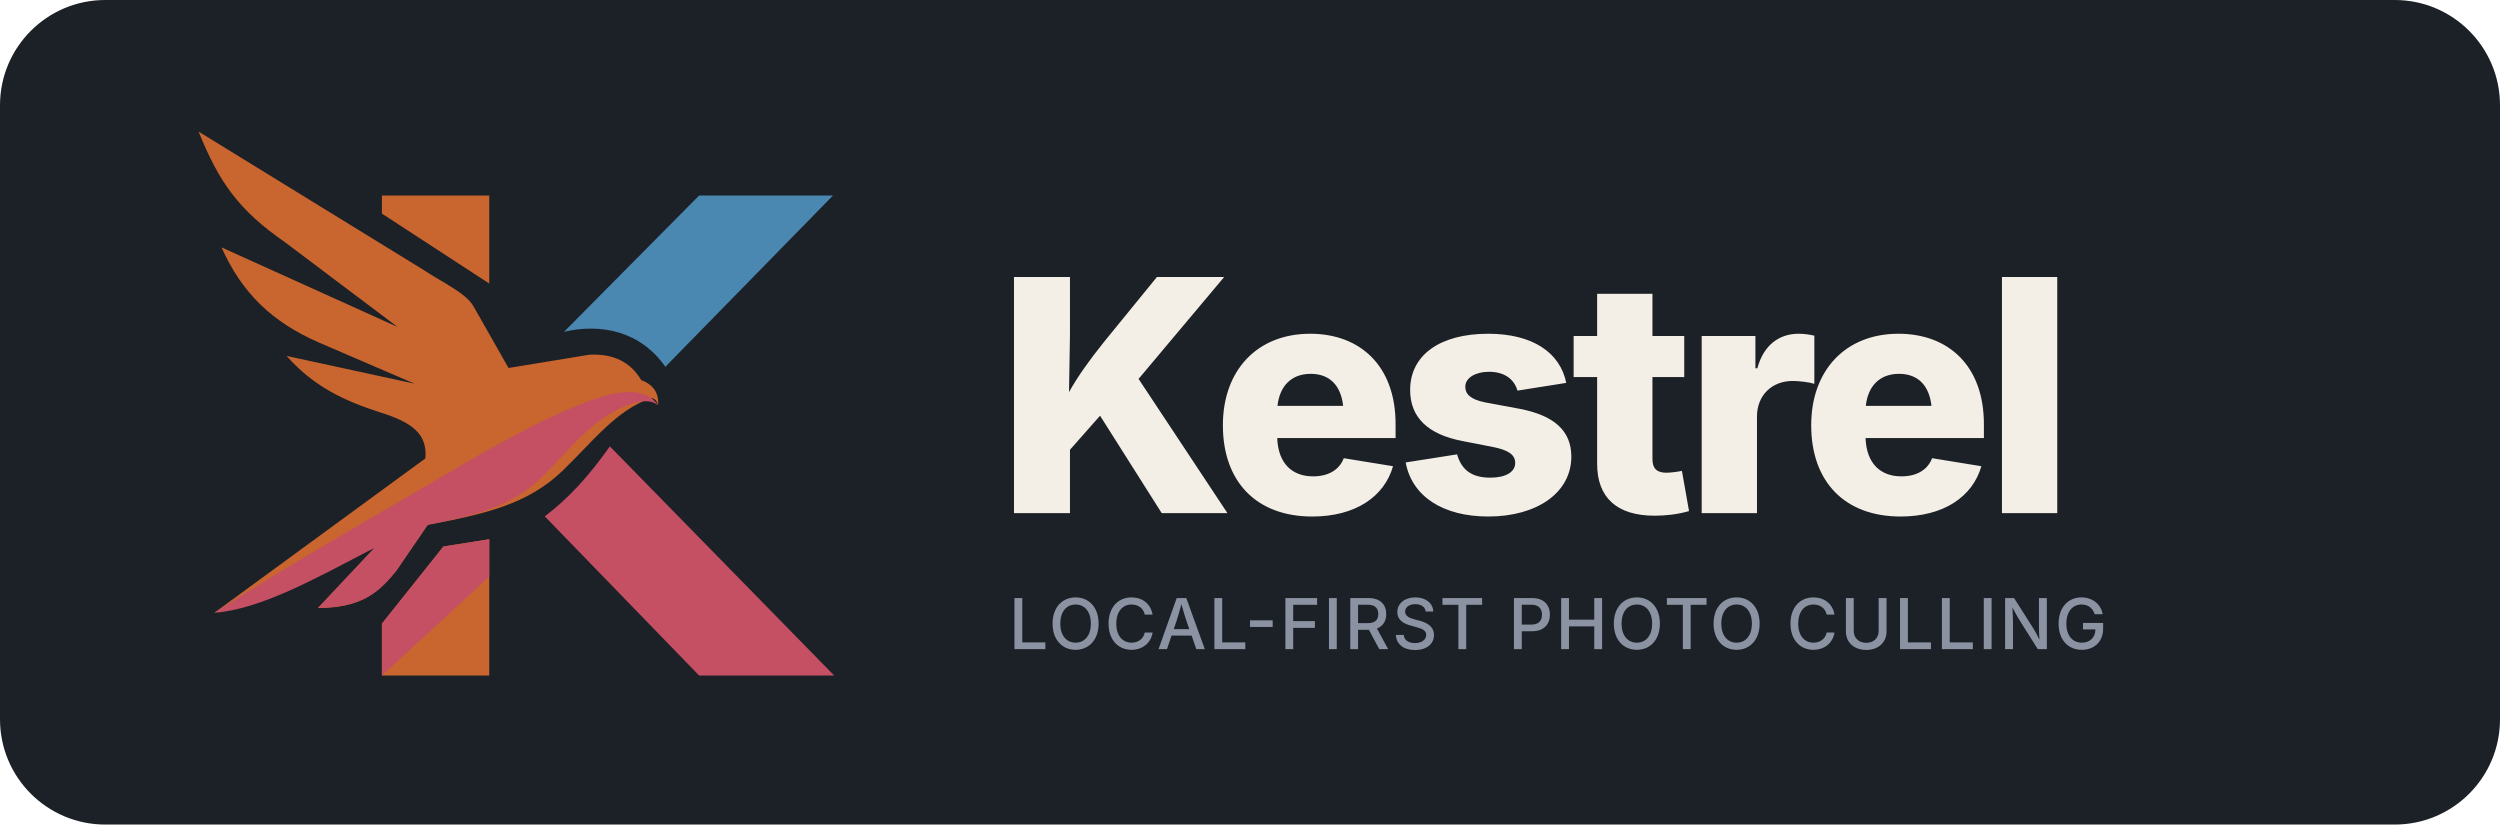
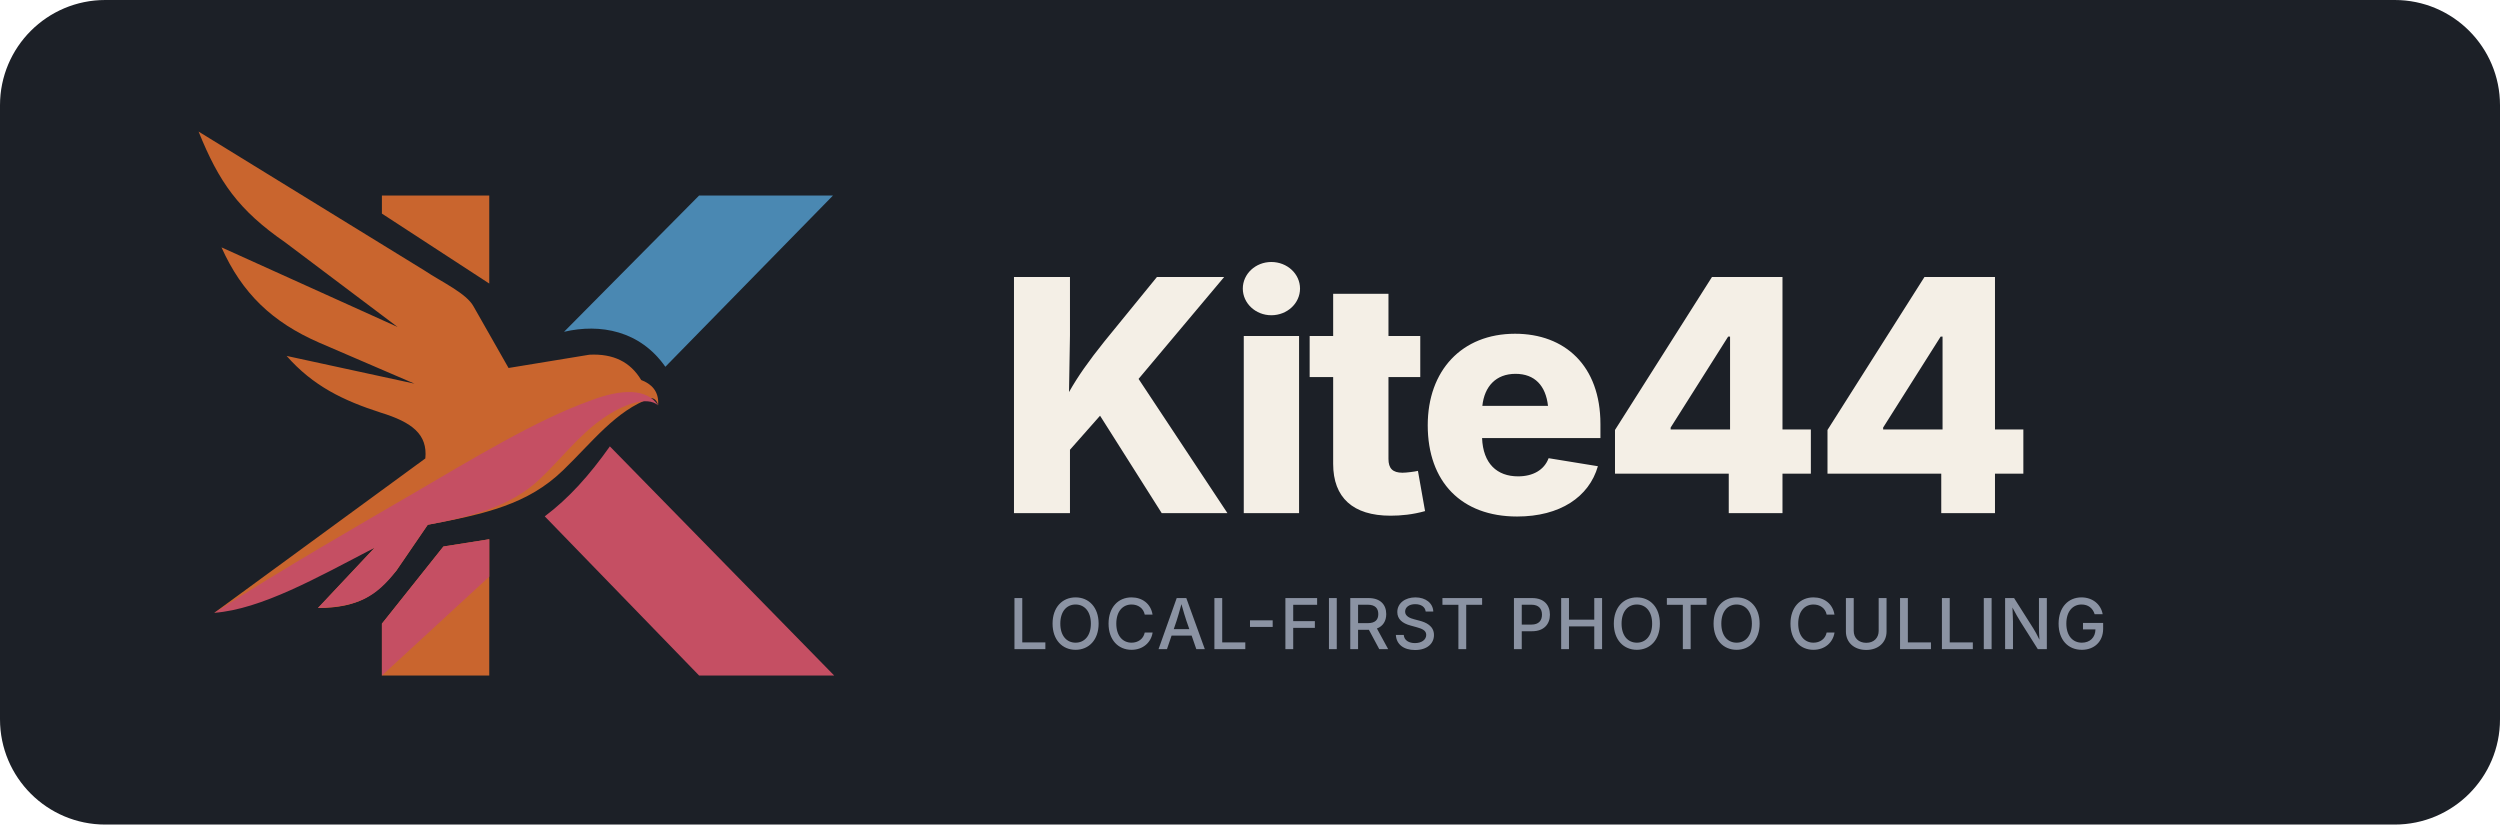
<svg xmlns="http://www.w3.org/2000/svg" viewBox="0 0 570 188">
  <rect width="570" height="188" rx="24" fill="#1C2027" />
  <g transform="translate(45 30) scale(.275)">
    <path fill="#4A88B2" d="M304 166 416 53h111L388 195c-21-30-54-36-84-29Z" />
    <path fill="#C54F63" d="M342 261 528 451H416L288 319c20-15 37-34 54-58Z" />
    <path fill="#C9652E" d="M153 53h89v73l-89-58Zm89 285v113h-89v-43l51-64Z" />
    <path fill="#C9652E" d="M1 0c17 42 33 65 72 92l93 70L20 96c17 38 42 62 81 79l79 34-106-23c22 25 47 37 78 47 26 8 39 18 37 38L14 399l133-54-47 50c35 0 49-12 65-31l26-38c48-9 83-17 112-45 24-23 44-50 73-60 3 0 5 2 6 6 1-12-6-18-14-21-9-15-23-22-43-21l-67 11-29-51c-6-11-26-20-41-30Z" />
    <path fill="#C54F63" d="M14 399c61-39 117-71 165-99 48-28 102-61 147-77 26-10 47-10 56 4-9-8-29-1-46 11-19 13-36 35-52 50-25 24-61 32-93 38l-26 38c-17 22-32 30-65 31l47-50c-48 25-94 51-133 54Zm228-61v31l-89 82v-43l51-64Z" />
  </g>
-   <text x="227" y="117" fill="#F4EFE6" font-family="'Plus Jakarta Sans', Inter, system-ui, sans-serif" font-size="74" font-weight="800" letter-spacing="-2.5">Kestrel</text>
+   <text x="227" y="117" fill="#F4EFE6" font-family="'Plus Jakarta Sans', Inter, system-ui, sans-serif" font-size="74" font-weight="800" letter-spacing="-2.5">Kite44</text>
  <text x="230" y="148" fill="#8B93A3" font-family="Inter, system-ui, sans-serif" font-size="16" font-weight="500" letter-spacing="0.5">LOCAL-FIRST PHOTO CULLING</text>
</svg>
